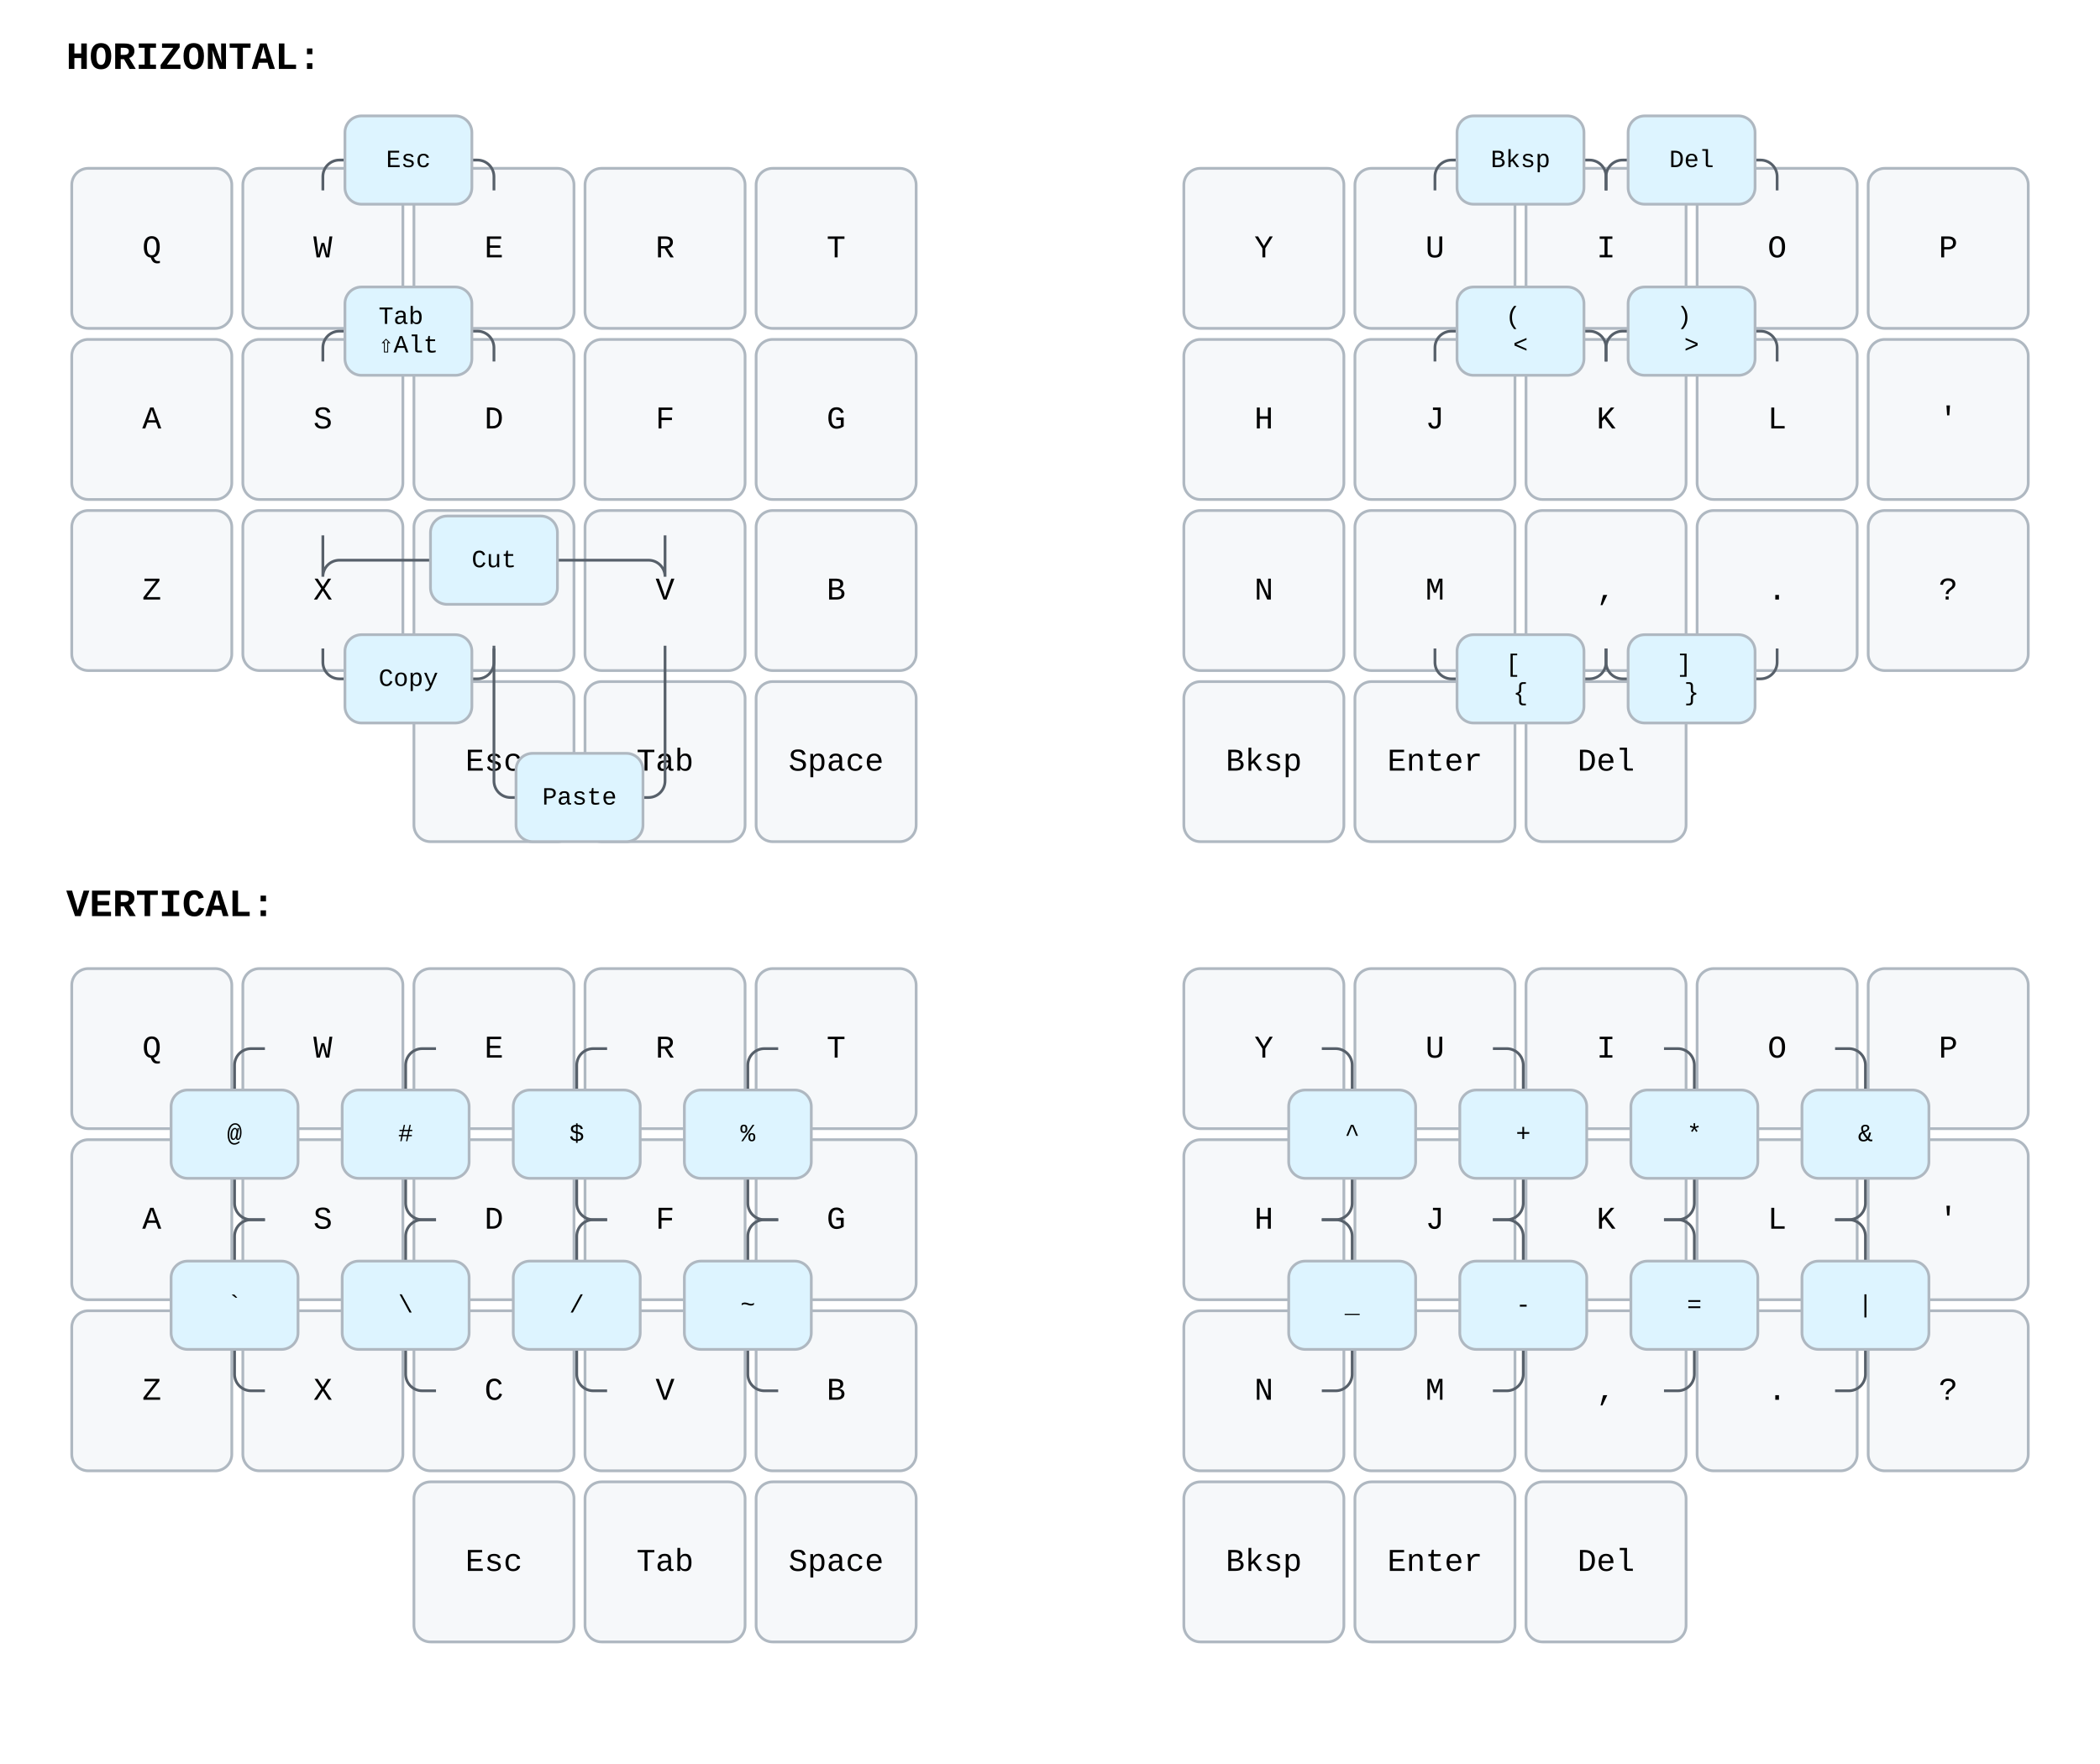
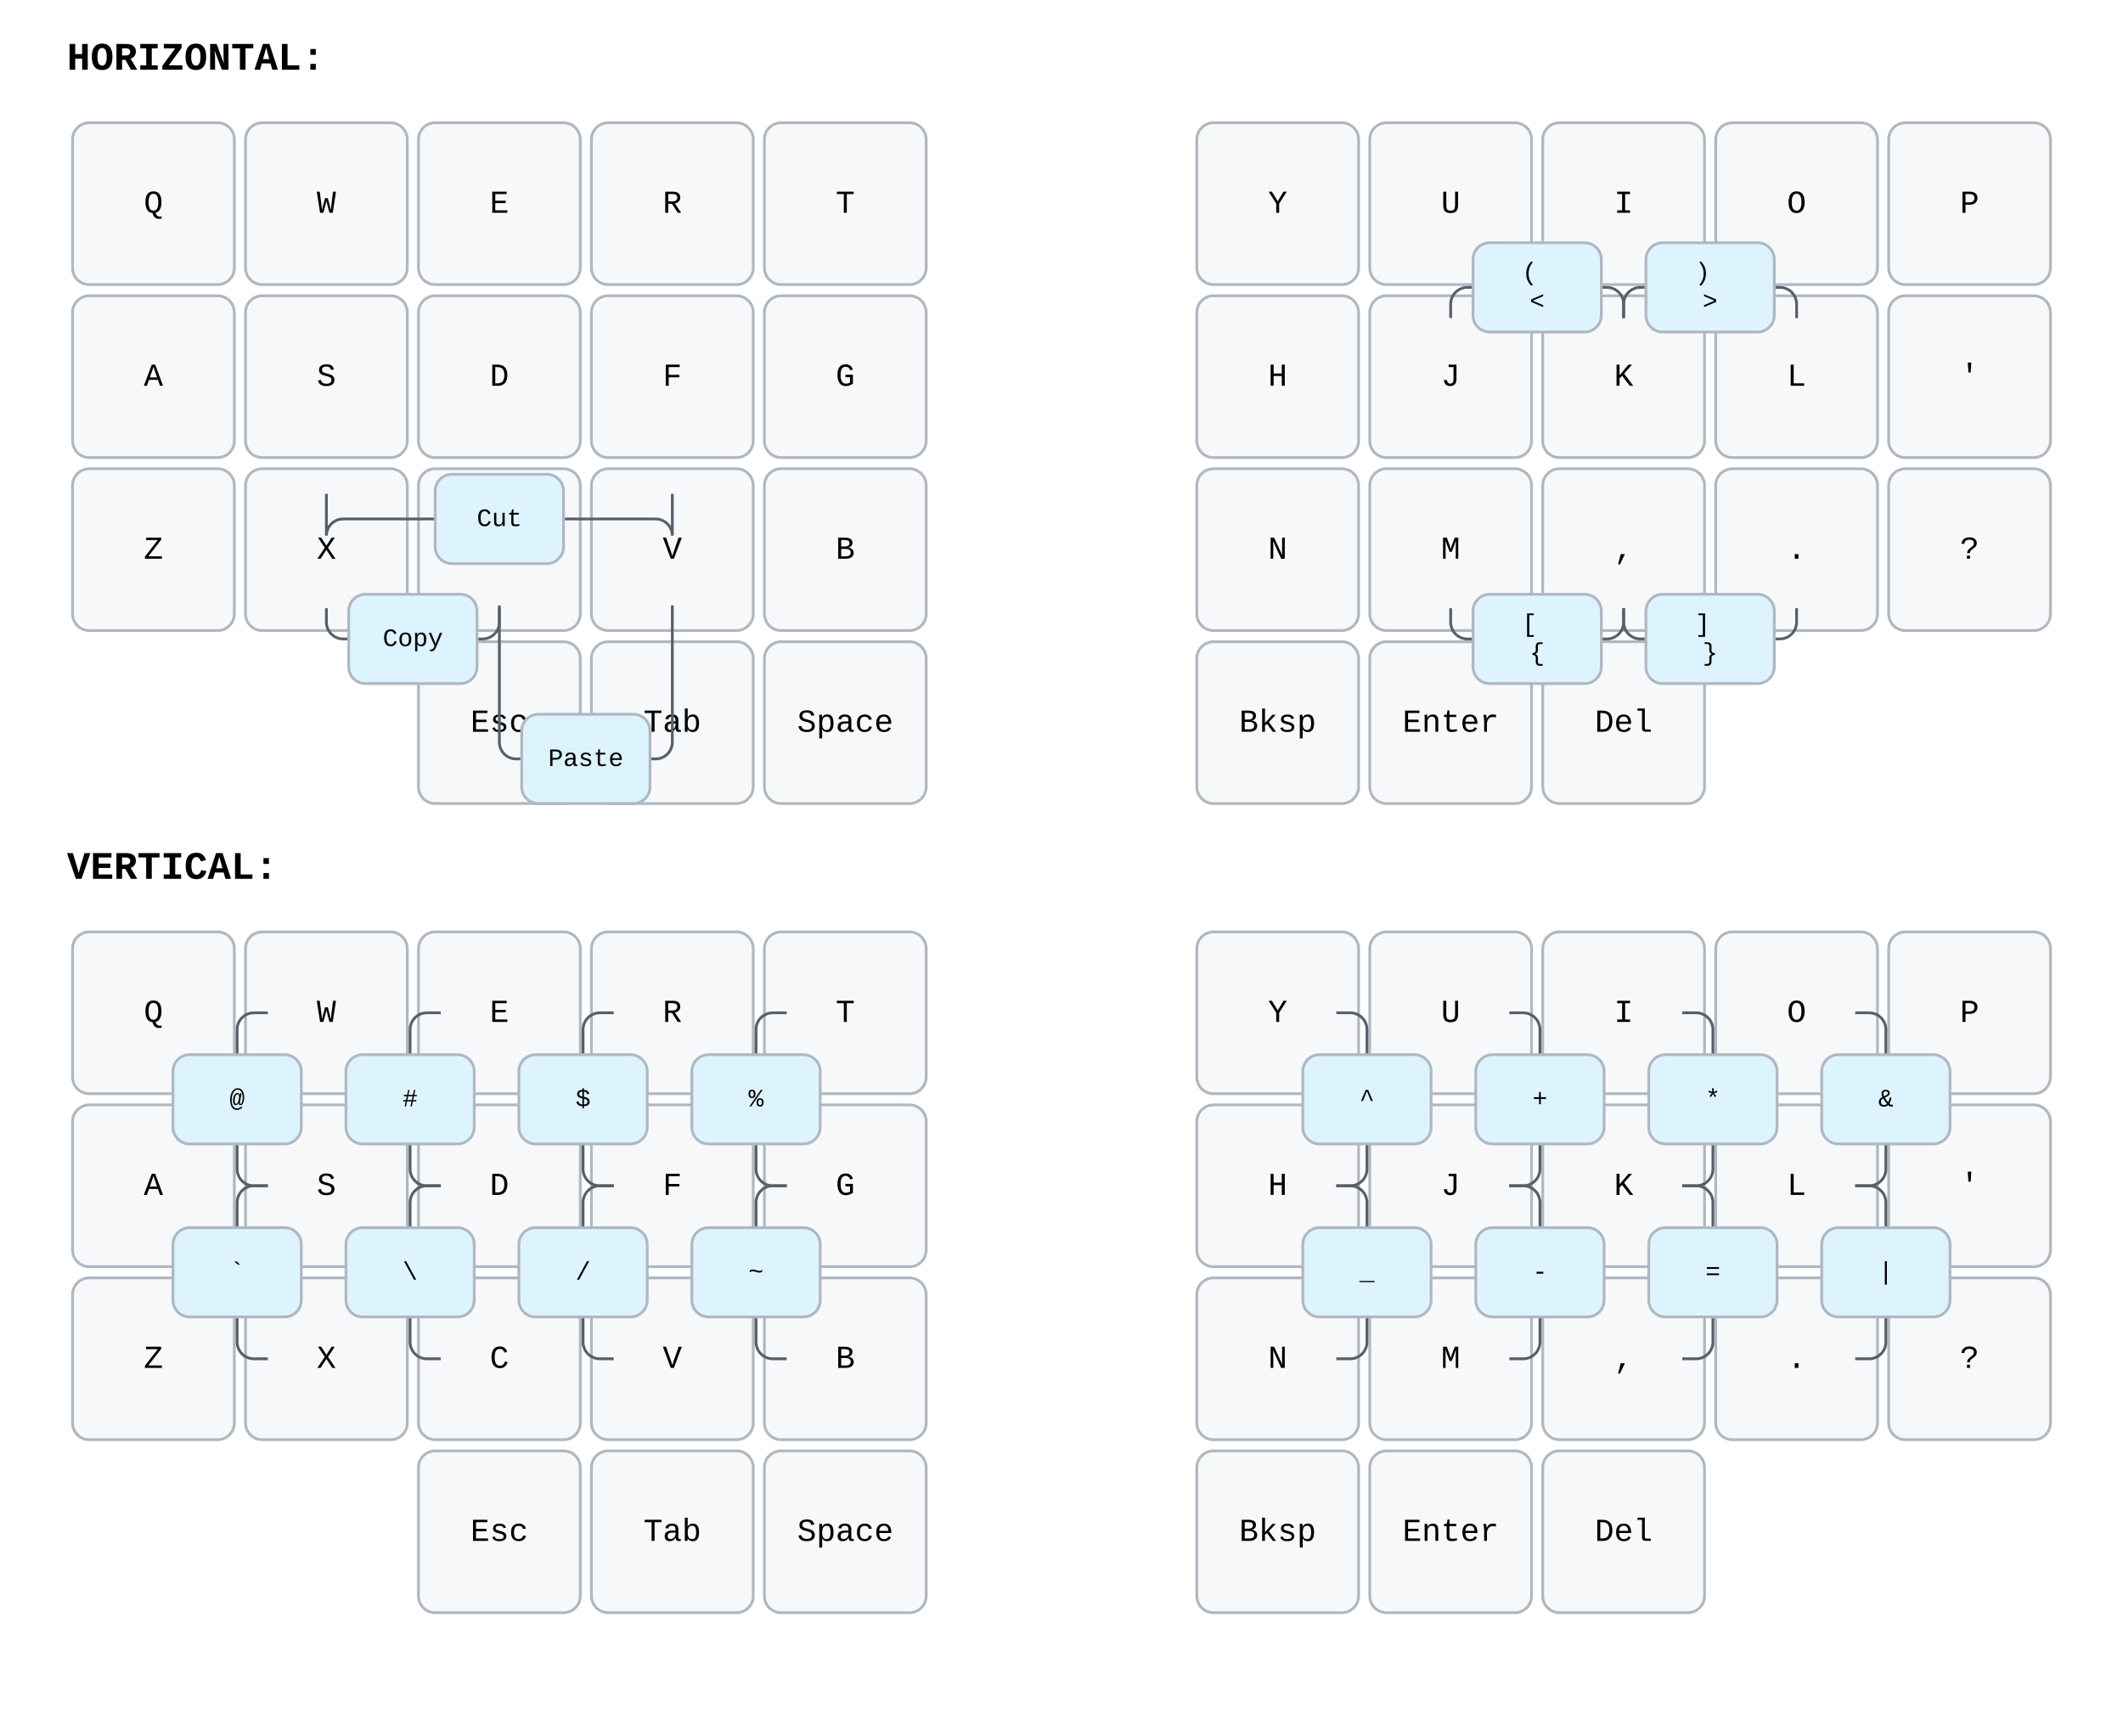
- <svg xmlns="http://www.w3.org/2000/svg" width="761" height="639" viewBox="0 0 761 639" class="keymap">
+ <svg xmlns="http://www.w3.org/2000/svg" width="761" height="622" viewBox="0 0 761 622" class="keymap">
  <style>svg {
  font-family: ui-monospace, SFMono-Regular, Consolas, Liberation Mono, monospace;
  font-size: 11.5px;
  text-rendering: optimizeLegibility;
}
rect { fill: #f6f8fa; stroke: #afb8c1; stroke-width: 1; }
rect.held { fill: #ffebe9; }
rect.combo { fill: #ddf4ff; }
text { text-anchor: middle; dominant-baseline: middle; }
text.label { font-size: 14px; font-weight: 700; text-anchor: start; }
text.hold, text.shifted { font-size: 8px; }
text.hold { transform: translateY(-5px); }
text.shifted { transform: translateY(5px); }
text.combo { font-size: 9px; }
path { stroke: #57606a; stroke-width: 1; fill: none; }
</style>
  <g transform="translate(24, 0)" class="layer-HORIZONTAL">
    <text x="0" y="21" class="label" id="HORIZONTAL">HORIZONTAL:</text>
-     <g transform="translate(0, 59)">
+     <g transform="translate(0, 42)">
      <g transform="translate(31, 31)" class="key keypos-0">
        <rect rx="6" ry="6" x="-29" y="-29" width="58" height="58" class="key" />
        <text x="0" y="0" class="key tap">Q</text>
      </g>
      <g transform="translate(93, 31)" class="key keypos-1">
        <rect rx="6" ry="6" x="-29" y="-29" width="58" height="58" class="key" />
        <text x="0" y="0" class="key tap">W</text>
      </g>
      <g transform="translate(155, 31)" class="key keypos-2">
        <rect rx="6" ry="6" x="-29" y="-29" width="58" height="58" class="key" />
        <text x="0" y="0" class="key tap">E</text>
      </g>
      <g transform="translate(217, 31)" class="key keypos-3">
        <rect rx="6" ry="6" x="-29" y="-29" width="58" height="58" class="key" />
        <text x="0" y="0" class="key tap">R</text>
      </g>
      <g transform="translate(279, 31)" class="key keypos-4">
        <rect rx="6" ry="6" x="-29" y="-29" width="58" height="58" class="key" />
        <text x="0" y="0" class="key tap">T</text>
      </g>
      <g transform="translate(434, 31)" class="key keypos-5">
        <rect rx="6" ry="6" x="-29" y="-29" width="58" height="58" class="key" />
        <text x="0" y="0" class="key tap">Y</text>
      </g>
      <g transform="translate(496, 31)" class="key keypos-6">
        <rect rx="6" ry="6" x="-29" y="-29" width="58" height="58" class="key" />
        <text x="0" y="0" class="key tap">U</text>
      </g>
      <g transform="translate(558, 31)" class="key keypos-7">
        <rect rx="6" ry="6" x="-29" y="-29" width="58" height="58" class="key" />
        <text x="0" y="0" class="key tap">I</text>
      </g>
      <g transform="translate(620, 31)" class="key keypos-8">
        <rect rx="6" ry="6" x="-29" y="-29" width="58" height="58" class="key" />
        <text x="0" y="0" class="key tap">O</text>
      </g>
      <g transform="translate(682, 31)" class="key keypos-9">
        <rect rx="6" ry="6" x="-29" y="-29" width="58" height="58" class="key" />
        <text x="0" y="0" class="key tap">P</text>
      </g>
      <g transform="translate(31, 93)" class="key keypos-10">
        <rect rx="6" ry="6" x="-29" y="-29" width="58" height="58" class="key" />
        <text x="0" y="0" class="key tap">A</text>
      </g>
      <g transform="translate(93, 93)" class="key keypos-11">
        <rect rx="6" ry="6" x="-29" y="-29" width="58" height="58" class="key" />
        <text x="0" y="0" class="key tap">S</text>
      </g>
      <g transform="translate(155, 93)" class="key keypos-12">
        <rect rx="6" ry="6" x="-29" y="-29" width="58" height="58" class="key" />
        <text x="0" y="0" class="key tap">D</text>
      </g>
      <g transform="translate(217, 93)" class="key keypos-13">
        <rect rx="6" ry="6" x="-29" y="-29" width="58" height="58" class="key" />
        <text x="0" y="0" class="key tap">F</text>
      </g>
      <g transform="translate(279, 93)" class="key keypos-14">
        <rect rx="6" ry="6" x="-29" y="-29" width="58" height="58" class="key" />
        <text x="0" y="0" class="key tap">G</text>
      </g>
      <g transform="translate(434, 93)" class="key keypos-15">
        <rect rx="6" ry="6" x="-29" y="-29" width="58" height="58" class="key" />
        <text x="0" y="0" class="key tap">H</text>
      </g>
      <g transform="translate(496, 93)" class="key keypos-16">
        <rect rx="6" ry="6" x="-29" y="-29" width="58" height="58" class="key" />
        <text x="0" y="0" class="key tap">J</text>
      </g>
      <g transform="translate(558, 93)" class="key keypos-17">
        <rect rx="6" ry="6" x="-29" y="-29" width="58" height="58" class="key" />
        <text x="0" y="0" class="key tap">K</text>
      </g>
      <g transform="translate(620, 93)" class="key keypos-18">
        <rect rx="6" ry="6" x="-29" y="-29" width="58" height="58" class="key" />
        <text x="0" y="0" class="key tap">L</text>
      </g>
      <g transform="translate(682, 93)" class="key keypos-19">
        <rect rx="6" ry="6" x="-29" y="-29" width="58" height="58" class="key" />
        <text x="0" y="0" class="key tap">'</text>
      </g>
      <g transform="translate(31, 155)" class="key keypos-20">
        <rect rx="6" ry="6" x="-29" y="-29" width="58" height="58" class="key" />
        <text x="0" y="0" class="key tap">Z</text>
      </g>
      <g transform="translate(93, 155)" class="key keypos-21">
        <rect rx="6" ry="6" x="-29" y="-29" width="58" height="58" class="key" />
        <text x="0" y="0" class="key tap">X</text>
      </g>
      <g transform="translate(155, 155)" class="key keypos-22">
        <rect rx="6" ry="6" x="-29" y="-29" width="58" height="58" class="key" />
        <text x="0" y="0" class="key tap">C</text>
      </g>
      <g transform="translate(217, 155)" class="key keypos-23">
        <rect rx="6" ry="6" x="-29" y="-29" width="58" height="58" class="key" />
        <text x="0" y="0" class="key tap">V</text>
      </g>
      <g transform="translate(279, 155)" class="key keypos-24">
        <rect rx="6" ry="6" x="-29" y="-29" width="58" height="58" class="key" />
        <text x="0" y="0" class="key tap">B</text>
      </g>
      <g transform="translate(434, 155)" class="key keypos-25">
        <rect rx="6" ry="6" x="-29" y="-29" width="58" height="58" class="key" />
        <text x="0" y="0" class="key tap">N</text>
      </g>
      <g transform="translate(496, 155)" class="key keypos-26">
        <rect rx="6" ry="6" x="-29" y="-29" width="58" height="58" class="key" />
        <text x="0" y="0" class="key tap">M</text>
      </g>
      <g transform="translate(558, 155)" class="key keypos-27">
        <rect rx="6" ry="6" x="-29" y="-29" width="58" height="58" class="key" />
        <text x="0" y="0" class="key tap">,</text>
      </g>
      <g transform="translate(620, 155)" class="key keypos-28">
        <rect rx="6" ry="6" x="-29" y="-29" width="58" height="58" class="key" />
        <text x="0" y="0" class="key tap">.</text>
      </g>
      <g transform="translate(682, 155)" class="key keypos-29">
        <rect rx="6" ry="6" x="-29" y="-29" width="58" height="58" class="key" />
        <text x="0" y="0" class="key tap">?</text>
      </g>
      <g transform="translate(155, 217)" class="key keypos-30">
        <rect rx="6" ry="6" x="-29" y="-29" width="58" height="58" class="key" />
        <text x="0" y="0" class="key tap">Esc</text>
      </g>
      <g transform="translate(217, 217)" class="key keypos-31">
        <rect rx="6" ry="6" x="-29" y="-29" width="58" height="58" class="key" />
        <text x="0" y="0" class="key tap">Tab</text>
      </g>
      <g transform="translate(279, 217)" class="key keypos-32">
        <rect rx="6" ry="6" x="-29" y="-29" width="58" height="58" class="key" />
        <text x="0" y="0" class="key tap">Space</text>
      </g>
      <g transform="translate(434, 217)" class="key keypos-33">
        <rect rx="6" ry="6" x="-29" y="-29" width="58" height="58" class="key" />
        <text x="0" y="0" class="key tap">Bksp</text>
      </g>
      <g transform="translate(496, 217)" class="key keypos-34">
        <rect rx="6" ry="6" x="-29" y="-29" width="58" height="58" class="key" />
        <text x="0" y="0" class="key tap">Enter</text>
      </g>
      <g transform="translate(558, 217)" class="key keypos-35">
        <rect rx="6" ry="6" x="-29" y="-29" width="58" height="58" class="key" />
        <text x="0" y="0" class="key tap">Del</text>
      </g>
      <g class="combo combopos-0">
-         <path d="M124,-1 h-25 a6.0,6.0 0 0 0 -6.0,6.0 v5" class="combo" />
-         <path d="M124,-1 h25 a6.0,6.0 0 0 1 6.0,6.0 v5" class="combo" />
-         <rect rx="6" ry="6" x="101" y="-17" width="46" height="32" class="combo" />
-         <text x="124" y="-1" class="combo tap">Esc</text>
-       </g>
-       <g class="combo combopos-1">
-         <path d="M124,61 h-25 a6.0,6.0 0 0 0 -6.0,6.0 v5" class="combo" />
-         <path d="M124,61 h25 a6.0,6.0 0 0 1 6.0,6.0 v5" class="combo" />
-         <rect rx="6" ry="6" x="101" y="45" width="46" height="32" class="combo" />
-         <text x="124" y="61" class="combo tap">
-           <tspan x="124" dy="-0.575em">Tab</tspan>
-           <tspan x="124" dy="1.15em">⇧Alt</tspan>
-         </text>
-       </g>
-       <g class="combo combopos-2">
        <path d="M155,144 h-56 a6.0,6.0 0 0 0 -6.0,6.0 v-15" class="combo" />
        <path d="M155,144 h56 a6.0,6.0 0 0 1 6.0,6.0 v-15" class="combo" />
        <rect rx="6" ry="6" x="132" y="128" width="46" height="32" class="combo" />
        <text x="155" y="144" class="combo tap">Cut</text>
      </g>
-       <g class="combo combopos-3">
+       <g class="combo combopos-1">
        <path d="M124,187 h-25 a6.0,6.0 0 0 1 -6.0,-6.0 v-5" class="combo" />
        <path d="M124,187 h25 a6.0,6.0 0 0 0 6.0,-6.0 v-5" class="combo" />
        <rect rx="6" ry="6" x="101" y="171" width="46" height="32" class="combo" />
        <text x="124" y="187" class="combo tap">Copy</text>
      </g>
-       <g class="combo combopos-4">
+       <g class="combo combopos-2">
        <path d="M186,230 h-25 a6.0,6.0 0 0 1 -6.0,-6.0 v-49" class="combo" />
        <path d="M186,230 h25 a6.0,6.0 0 0 0 6.0,-6.0 v-49" class="combo" />
        <rect rx="6" ry="6" x="163" y="214" width="46" height="32" class="combo" />
        <text x="186" y="230" class="combo tap">Paste</text>
      </g>
-       <g class="combo combopos-5">
-         <path d="M527,-1 h-25 a6.0,6.0 0 0 0 -6.0,6.0 v5" class="combo" />
-         <path d="M527,-1 h25 a6.0,6.0 0 0 1 6.0,6.0 v5" class="combo" />
-         <rect rx="6" ry="6" x="504" y="-17" width="46" height="32" class="combo" />
-         <text x="527" y="-1" class="combo tap">Bksp</text>
-       </g>
-       <g class="combo combopos-6">
-         <path d="M589,-1 h-25 a6.0,6.0 0 0 0 -6.0,6.0 v5" class="combo" />
-         <path d="M589,-1 h25 a6.0,6.0 0 0 1 6.0,6.0 v5" class="combo" />
-         <rect rx="6" ry="6" x="566" y="-17" width="46" height="32" class="combo" />
-         <text x="589" y="-1" class="combo tap">Del</text>
-       </g>
-       <g class="combo combopos-7">
+       <g class="combo combopos-3">
        <path d="M527,61 h-25 a6.0,6.0 0 0 0 -6.0,6.0 v5" class="combo" />
        <path d="M527,61 h25 a6.0,6.0 0 0 1 6.0,6.0 v5" class="combo" />
        <rect rx="6" ry="6" x="504" y="45" width="46" height="32" class="combo" />
        <text x="527" y="61" class="combo tap">
          <tspan x="527" dy="-0.575em">(</tspan>
          <tspan x="527" dy="1.15em">&lt;</tspan>
        </text>
      </g>
-       <g class="combo combopos-8">
+       <g class="combo combopos-4">
        <path d="M589,61 h-25 a6.0,6.0 0 0 0 -6.0,6.0 v5" class="combo" />
        <path d="M589,61 h25 a6.0,6.0 0 0 1 6.0,6.0 v5" class="combo" />
        <rect rx="6" ry="6" x="566" y="45" width="46" height="32" class="combo" />
        <text x="589" y="61" class="combo tap">
          <tspan x="589" dy="-0.575em">)</tspan>
          <tspan x="589" dy="1.15em">&gt;</tspan>
        </text>
      </g>
-       <g class="combo combopos-9">
+       <g class="combo combopos-5">
        <path d="M527,187 h-25 a6.0,6.0 0 0 1 -6.0,-6.0 v-5" class="combo" />
        <path d="M527,187 h25 a6.0,6.0 0 0 0 6.0,-6.0 v-5" class="combo" />
        <rect rx="6" ry="6" x="504" y="171" width="46" height="32" class="combo" />
        <text x="527" y="187" class="combo tap">
          <tspan x="527" dy="-0.575em">[</tspan>
          <tspan x="527" dy="1.15em">{</tspan>
        </text>
      </g>
-       <g class="combo combopos-10">
+       <g class="combo combopos-6">
        <path d="M589,187 h-25 a6.0,6.0 0 0 1 -6.0,-6.0 v-5" class="combo" />
        <path d="M589,187 h25 a6.0,6.0 0 0 0 6.0,-6.0 v-5" class="combo" />
        <rect rx="6" ry="6" x="566" y="171" width="46" height="32" class="combo" />
        <text x="589" y="187" class="combo tap">
          <tspan x="589" dy="-0.575em">]</tspan>
          <tspan x="589" dy="1.15em">}</tspan>
        </text>
      </g>
    </g>
  </g>
-   <g transform="translate(24, 307)" class="layer-VERTICAL">
+   <g transform="translate(24, 290)" class="layer-VERTICAL">
    <text x="0" y="21" class="label" id="VERTICAL">VERTICAL:</text>
    <g transform="translate(0, 42)">
      <g transform="translate(31, 31)" class="key keypos-0">
        <rect rx="6" ry="6" x="-29" y="-29" width="58" height="58" class="key" />
        <text x="0" y="0" class="key tap">Q</text>
      </g>
      <g transform="translate(93, 31)" class="key keypos-1">
        <rect rx="6" ry="6" x="-29" y="-29" width="58" height="58" class="key" />
        <text x="0" y="0" class="key tap">W</text>
      </g>
      <g transform="translate(155, 31)" class="key keypos-2">
        <rect rx="6" ry="6" x="-29" y="-29" width="58" height="58" class="key" />
        <text x="0" y="0" class="key tap">E</text>
      </g>
      <g transform="translate(217, 31)" class="key keypos-3">
        <rect rx="6" ry="6" x="-29" y="-29" width="58" height="58" class="key" />
        <text x="0" y="0" class="key tap">R</text>
      </g>
      <g transform="translate(279, 31)" class="key keypos-4">
        <rect rx="6" ry="6" x="-29" y="-29" width="58" height="58" class="key" />
        <text x="0" y="0" class="key tap">T</text>
      </g>
      <g transform="translate(434, 31)" class="key keypos-5">
        <rect rx="6" ry="6" x="-29" y="-29" width="58" height="58" class="key" />
        <text x="0" y="0" class="key tap">Y</text>
      </g>
      <g transform="translate(496, 31)" class="key keypos-6">
        <rect rx="6" ry="6" x="-29" y="-29" width="58" height="58" class="key" />
        <text x="0" y="0" class="key tap">U</text>
      </g>
      <g transform="translate(558, 31)" class="key keypos-7">
        <rect rx="6" ry="6" x="-29" y="-29" width="58" height="58" class="key" />
        <text x="0" y="0" class="key tap">I</text>
      </g>
      <g transform="translate(620, 31)" class="key keypos-8">
        <rect rx="6" ry="6" x="-29" y="-29" width="58" height="58" class="key" />
        <text x="0" y="0" class="key tap">O</text>
      </g>
      <g transform="translate(682, 31)" class="key keypos-9">
        <rect rx="6" ry="6" x="-29" y="-29" width="58" height="58" class="key" />
        <text x="0" y="0" class="key tap">P</text>
      </g>
      <g transform="translate(31, 93)" class="key keypos-10">
        <rect rx="6" ry="6" x="-29" y="-29" width="58" height="58" class="key" />
        <text x="0" y="0" class="key tap">A</text>
      </g>
      <g transform="translate(93, 93)" class="key keypos-11">
        <rect rx="6" ry="6" x="-29" y="-29" width="58" height="58" class="key" />
        <text x="0" y="0" class="key tap">S</text>
      </g>
      <g transform="translate(155, 93)" class="key keypos-12">
        <rect rx="6" ry="6" x="-29" y="-29" width="58" height="58" class="key" />
        <text x="0" y="0" class="key tap">D</text>
      </g>
      <g transform="translate(217, 93)" class="key keypos-13">
        <rect rx="6" ry="6" x="-29" y="-29" width="58" height="58" class="key" />
        <text x="0" y="0" class="key tap">F</text>
      </g>
      <g transform="translate(279, 93)" class="key keypos-14">
        <rect rx="6" ry="6" x="-29" y="-29" width="58" height="58" class="key" />
        <text x="0" y="0" class="key tap">G</text>
      </g>
      <g transform="translate(434, 93)" class="key keypos-15">
        <rect rx="6" ry="6" x="-29" y="-29" width="58" height="58" class="key" />
        <text x="0" y="0" class="key tap">H</text>
      </g>
      <g transform="translate(496, 93)" class="key keypos-16">
        <rect rx="6" ry="6" x="-29" y="-29" width="58" height="58" class="key" />
        <text x="0" y="0" class="key tap">J</text>
      </g>
      <g transform="translate(558, 93)" class="key keypos-17">
        <rect rx="6" ry="6" x="-29" y="-29" width="58" height="58" class="key" />
        <text x="0" y="0" class="key tap">K</text>
      </g>
      <g transform="translate(620, 93)" class="key keypos-18">
        <rect rx="6" ry="6" x="-29" y="-29" width="58" height="58" class="key" />
        <text x="0" y="0" class="key tap">L</text>
      </g>
      <g transform="translate(682, 93)" class="key keypos-19">
        <rect rx="6" ry="6" x="-29" y="-29" width="58" height="58" class="key" />
        <text x="0" y="0" class="key tap">'</text>
      </g>
      <g transform="translate(31, 155)" class="key keypos-20">
        <rect rx="6" ry="6" x="-29" y="-29" width="58" height="58" class="key" />
        <text x="0" y="0" class="key tap">Z</text>
      </g>
      <g transform="translate(93, 155)" class="key keypos-21">
        <rect rx="6" ry="6" x="-29" y="-29" width="58" height="58" class="key" />
        <text x="0" y="0" class="key tap">X</text>
      </g>
      <g transform="translate(155, 155)" class="key keypos-22">
        <rect rx="6" ry="6" x="-29" y="-29" width="58" height="58" class="key" />
        <text x="0" y="0" class="key tap">C</text>
      </g>
      <g transform="translate(217, 155)" class="key keypos-23">
        <rect rx="6" ry="6" x="-29" y="-29" width="58" height="58" class="key" />
        <text x="0" y="0" class="key tap">V</text>
      </g>
      <g transform="translate(279, 155)" class="key keypos-24">
        <rect rx="6" ry="6" x="-29" y="-29" width="58" height="58" class="key" />
        <text x="0" y="0" class="key tap">B</text>
      </g>
      <g transform="translate(434, 155)" class="key keypos-25">
        <rect rx="6" ry="6" x="-29" y="-29" width="58" height="58" class="key" />
        <text x="0" y="0" class="key tap">N</text>
      </g>
      <g transform="translate(496, 155)" class="key keypos-26">
        <rect rx="6" ry="6" x="-29" y="-29" width="58" height="58" class="key" />
        <text x="0" y="0" class="key tap">M</text>
      </g>
      <g transform="translate(558, 155)" class="key keypos-27">
        <rect rx="6" ry="6" x="-29" y="-29" width="58" height="58" class="key" />
        <text x="0" y="0" class="key tap">,</text>
      </g>
      <g transform="translate(620, 155)" class="key keypos-28">
        <rect rx="6" ry="6" x="-29" y="-29" width="58" height="58" class="key" />
        <text x="0" y="0" class="key tap">.</text>
      </g>
      <g transform="translate(682, 155)" class="key keypos-29">
        <rect rx="6" ry="6" x="-29" y="-29" width="58" height="58" class="key" />
        <text x="0" y="0" class="key tap">?</text>
      </g>
      <g transform="translate(155, 217)" class="key keypos-30">
        <rect rx="6" ry="6" x="-29" y="-29" width="58" height="58" class="key" />
        <text x="0" y="0" class="key tap">Esc</text>
      </g>
      <g transform="translate(217, 217)" class="key keypos-31">
        <rect rx="6" ry="6" x="-29" y="-29" width="58" height="58" class="key" />
        <text x="0" y="0" class="key tap">Tab</text>
      </g>
      <g transform="translate(279, 217)" class="key keypos-32">
        <rect rx="6" ry="6" x="-29" y="-29" width="58" height="58" class="key" />
        <text x="0" y="0" class="key tap">Space</text>
      </g>
      <g transform="translate(434, 217)" class="key keypos-33">
        <rect rx="6" ry="6" x="-29" y="-29" width="58" height="58" class="key" />
        <text x="0" y="0" class="key tap">Bksp</text>
      </g>
      <g transform="translate(496, 217)" class="key keypos-34">
        <rect rx="6" ry="6" x="-29" y="-29" width="58" height="58" class="key" />
        <text x="0" y="0" class="key tap">Enter</text>
      </g>
      <g transform="translate(558, 217)" class="key keypos-35">
        <rect rx="6" ry="6" x="-29" y="-29" width="58" height="58" class="key" />
        <text x="0" y="0" class="key tap">Del</text>
      </g>
      <g class="combo combopos-0">
        <path d="M61,62 v-25 a6.0,6.0 0 0 1 6.0,-6.0 h5" class="combo" />
        <path d="M61,62 v25 a6.0,6.0 0 0 0 6.0,6.0 h5" class="combo" />
        <rect rx="6" ry="6" x="38" y="46" width="46" height="32" class="combo" />
        <text x="61" y="62" class="combo tap">@</text>
      </g>
      <g class="combo combopos-1">
        <path d="M123,62 v-25 a6.0,6.0 0 0 1 6.0,-6.0 h5" class="combo" />
        <path d="M123,62 v25 a6.0,6.0 0 0 0 6.0,6.0 h5" class="combo" />
        <rect rx="6" ry="6" x="100" y="46" width="46" height="32" class="combo" />
        <text x="123" y="62" class="combo tap">#</text>
      </g>
      <g class="combo combopos-2">
        <path d="M185,62 v-25 a6.0,6.0 0 0 1 6.0,-6.0 h5" class="combo" />
        <path d="M185,62 v25 a6.0,6.0 0 0 0 6.0,6.0 h5" class="combo" />
        <rect rx="6" ry="6" x="162" y="46" width="46" height="32" class="combo" />
        <text x="185" y="62" class="combo tap">$</text>
      </g>
      <g class="combo combopos-3">
        <path d="M247,62 v-25 a6.0,6.0 0 0 1 6.0,-6.0 h5" class="combo" />
        <path d="M247,62 v25 a6.0,6.0 0 0 0 6.0,6.0 h5" class="combo" />
        <rect rx="6" ry="6" x="224" y="46" width="46" height="32" class="combo" />
        <text x="247" y="62" class="combo tap">%</text>
      </g>
      <g class="combo combopos-4">
        <path d="M61,124 v-25 a6.0,6.0 0 0 1 6.0,-6.0 h5" class="combo" />
        <path d="M61,124 v25 a6.0,6.0 0 0 0 6.0,6.0 h5" class="combo" />
        <rect rx="6" ry="6" x="38" y="108" width="46" height="32" class="combo" />
        <text x="61" y="124" class="combo tap">`</text>
      </g>
      <g class="combo combopos-5">
        <path d="M123,124 v-25 a6.0,6.0 0 0 1 6.0,-6.0 h5" class="combo" />
        <path d="M123,124 v25 a6.0,6.0 0 0 0 6.0,6.0 h5" class="combo" />
        <rect rx="6" ry="6" x="100" y="108" width="46" height="32" class="combo" />
        <text x="123" y="124" class="combo tap">\</text>
      </g>
      <g class="combo combopos-6">
        <path d="M185,124 v-25 a6.0,6.0 0 0 1 6.0,-6.0 h5" class="combo" />
        <path d="M185,124 v25 a6.0,6.0 0 0 0 6.0,6.0 h5" class="combo" />
        <rect rx="6" ry="6" x="162" y="108" width="46" height="32" class="combo" />
        <text x="185" y="124" class="combo tap">/</text>
      </g>
      <g class="combo combopos-7">
        <path d="M247,124 v-25 a6.0,6.0 0 0 1 6.0,-6.0 h5" class="combo" />
        <path d="M247,124 v25 a6.0,6.0 0 0 0 6.0,6.0 h5" class="combo" />
        <rect rx="6" ry="6" x="224" y="108" width="46" height="32" class="combo" />
        <text x="247" y="124" class="combo tap">~</text>
      </g>
      <g class="combo combopos-8">
        <path d="M466,62 v-25 a6.0,6.0 0 0 0 -6.0,-6.0 h-5" class="combo" />
        <path d="M466,62 v25 a6.0,6.0 0 0 1 -6.0,6.0 h-5" class="combo" />
        <rect rx="6" ry="6" x="443" y="46" width="46" height="32" class="combo" />
        <text x="466" y="62" class="combo tap">^</text>
      </g>
      <g class="combo combopos-9">
        <path d="M528,62 v-25 a6.0,6.0 0 0 0 -6.0,-6.0 h-5" class="combo" />
        <path d="M528,62 v25 a6.0,6.0 0 0 1 -6.0,6.0 h-5" class="combo" />
        <rect rx="6" ry="6" x="505" y="46" width="46" height="32" class="combo" />
        <text x="528" y="62" class="combo tap">+</text>
      </g>
      <g class="combo combopos-10">
        <path d="M590,62 v-25 a6.0,6.0 0 0 0 -6.0,-6.0 h-5" class="combo" />
        <path d="M590,62 v25 a6.0,6.0 0 0 1 -6.0,6.0 h-5" class="combo" />
        <rect rx="6" ry="6" x="567" y="46" width="46" height="32" class="combo" />
        <text x="590" y="62" class="combo tap">*</text>
      </g>
      <g class="combo combopos-11">
        <path d="M652,62 v-25 a6.0,6.0 0 0 0 -6.0,-6.0 h-5" class="combo" />
        <path d="M652,62 v25 a6.0,6.0 0 0 1 -6.0,6.0 h-5" class="combo" />
        <rect rx="6" ry="6" x="629" y="46" width="46" height="32" class="combo" />
        <text x="652" y="62" class="combo tap">&amp;</text>
      </g>
      <g class="combo combopos-12">
        <path d="M466,124 v-25 a6.0,6.0 0 0 0 -6.0,-6.0 h-5" class="combo" />
        <path d="M466,124 v25 a6.0,6.0 0 0 1 -6.0,6.0 h-5" class="combo" />
        <rect rx="6" ry="6" x="443" y="108" width="46" height="32" class="combo" />
        <text x="466" y="124" class="combo tap">_</text>
      </g>
      <g class="combo combopos-13">
        <path d="M528,124 v-25 a6.0,6.0 0 0 0 -6.0,-6.0 h-5" class="combo" />
        <path d="M528,124 v25 a6.0,6.0 0 0 1 -6.0,6.0 h-5" class="combo" />
        <rect rx="6" ry="6" x="505" y="108" width="46" height="32" class="combo" />
        <text x="528" y="124" class="combo tap">-</text>
      </g>
      <g class="combo combopos-14">
        <path d="M590,124 v-25 a6.0,6.0 0 0 0 -6.0,-6.0 h-5" class="combo" />
        <path d="M590,124 v25 a6.0,6.0 0 0 1 -6.0,6.0 h-5" class="combo" />
        <rect rx="6" ry="6" x="567" y="108" width="46" height="32" class="combo" />
        <text x="590" y="124" class="combo tap">=</text>
      </g>
      <g class="combo combopos-15">
        <path d="M652,124 v-25 a6.0,6.0 0 0 0 -6.0,-6.0 h-5" class="combo" />
        <path d="M652,124 v25 a6.0,6.0 0 0 1 -6.0,6.0 h-5" class="combo" />
        <rect rx="6" ry="6" x="629" y="108" width="46" height="32" class="combo" />
        <text x="652" y="124" class="combo tap">|</text>
      </g>
    </g>
  </g>
</svg>
